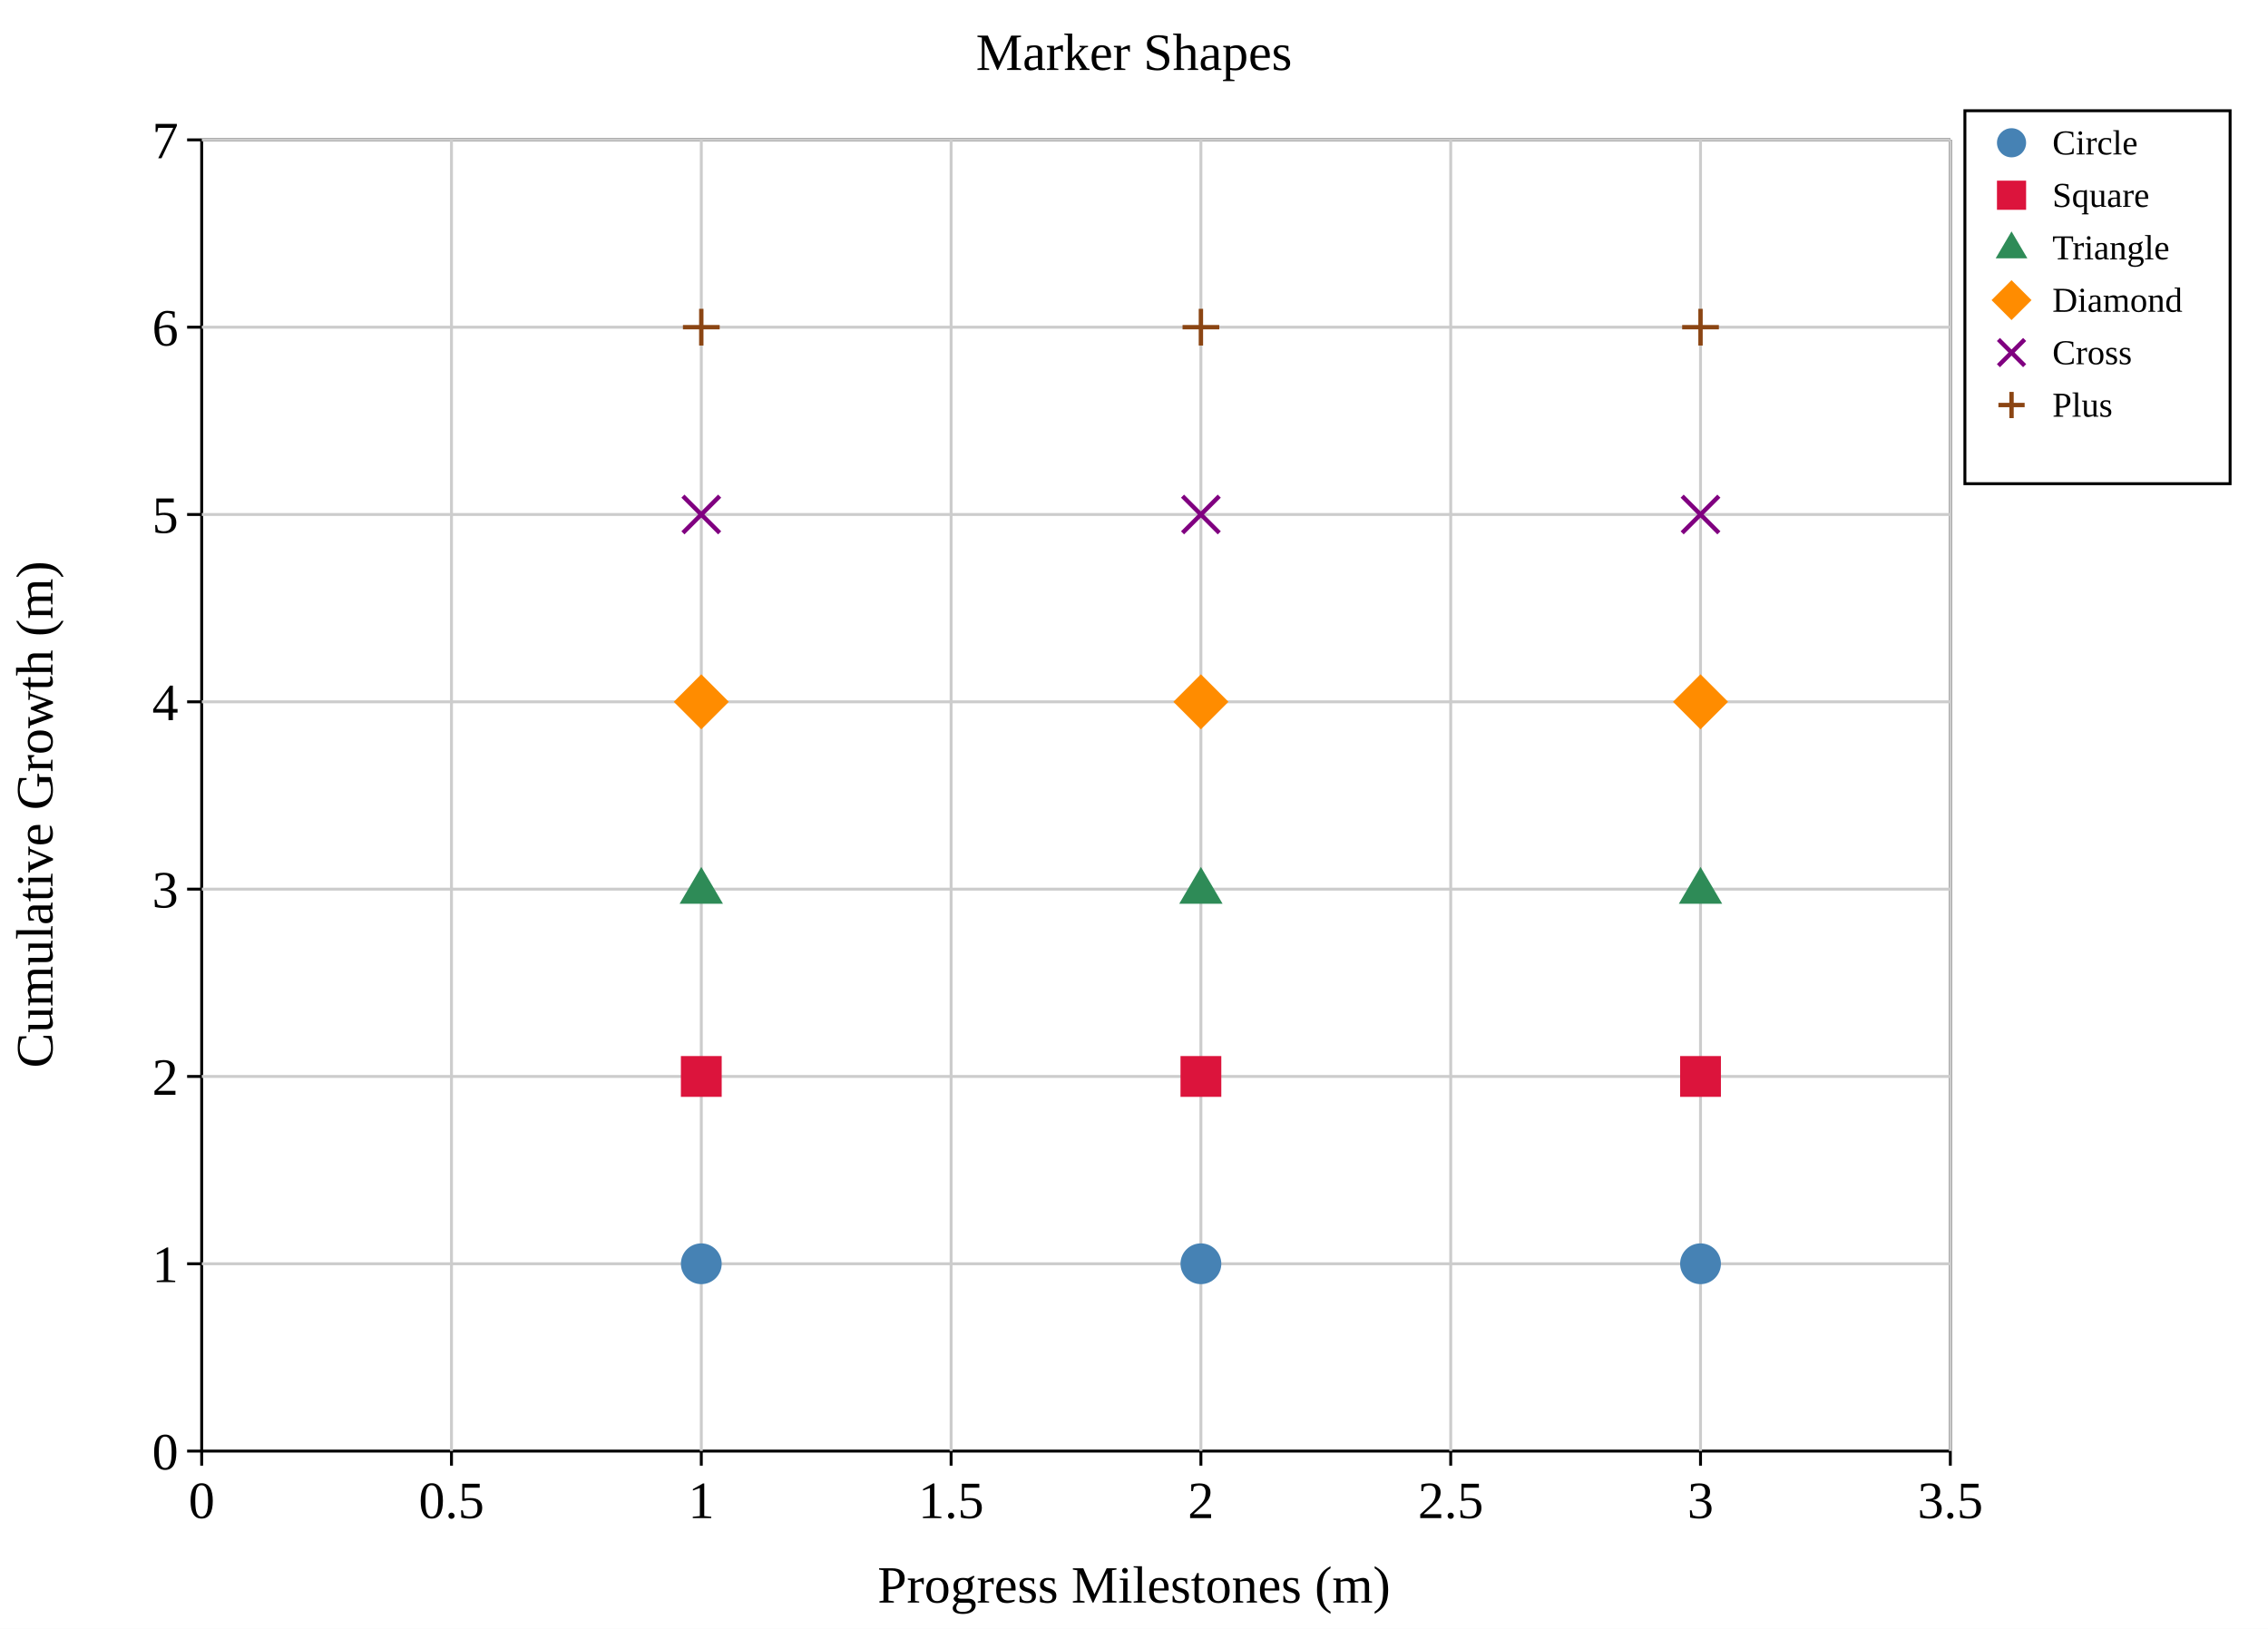
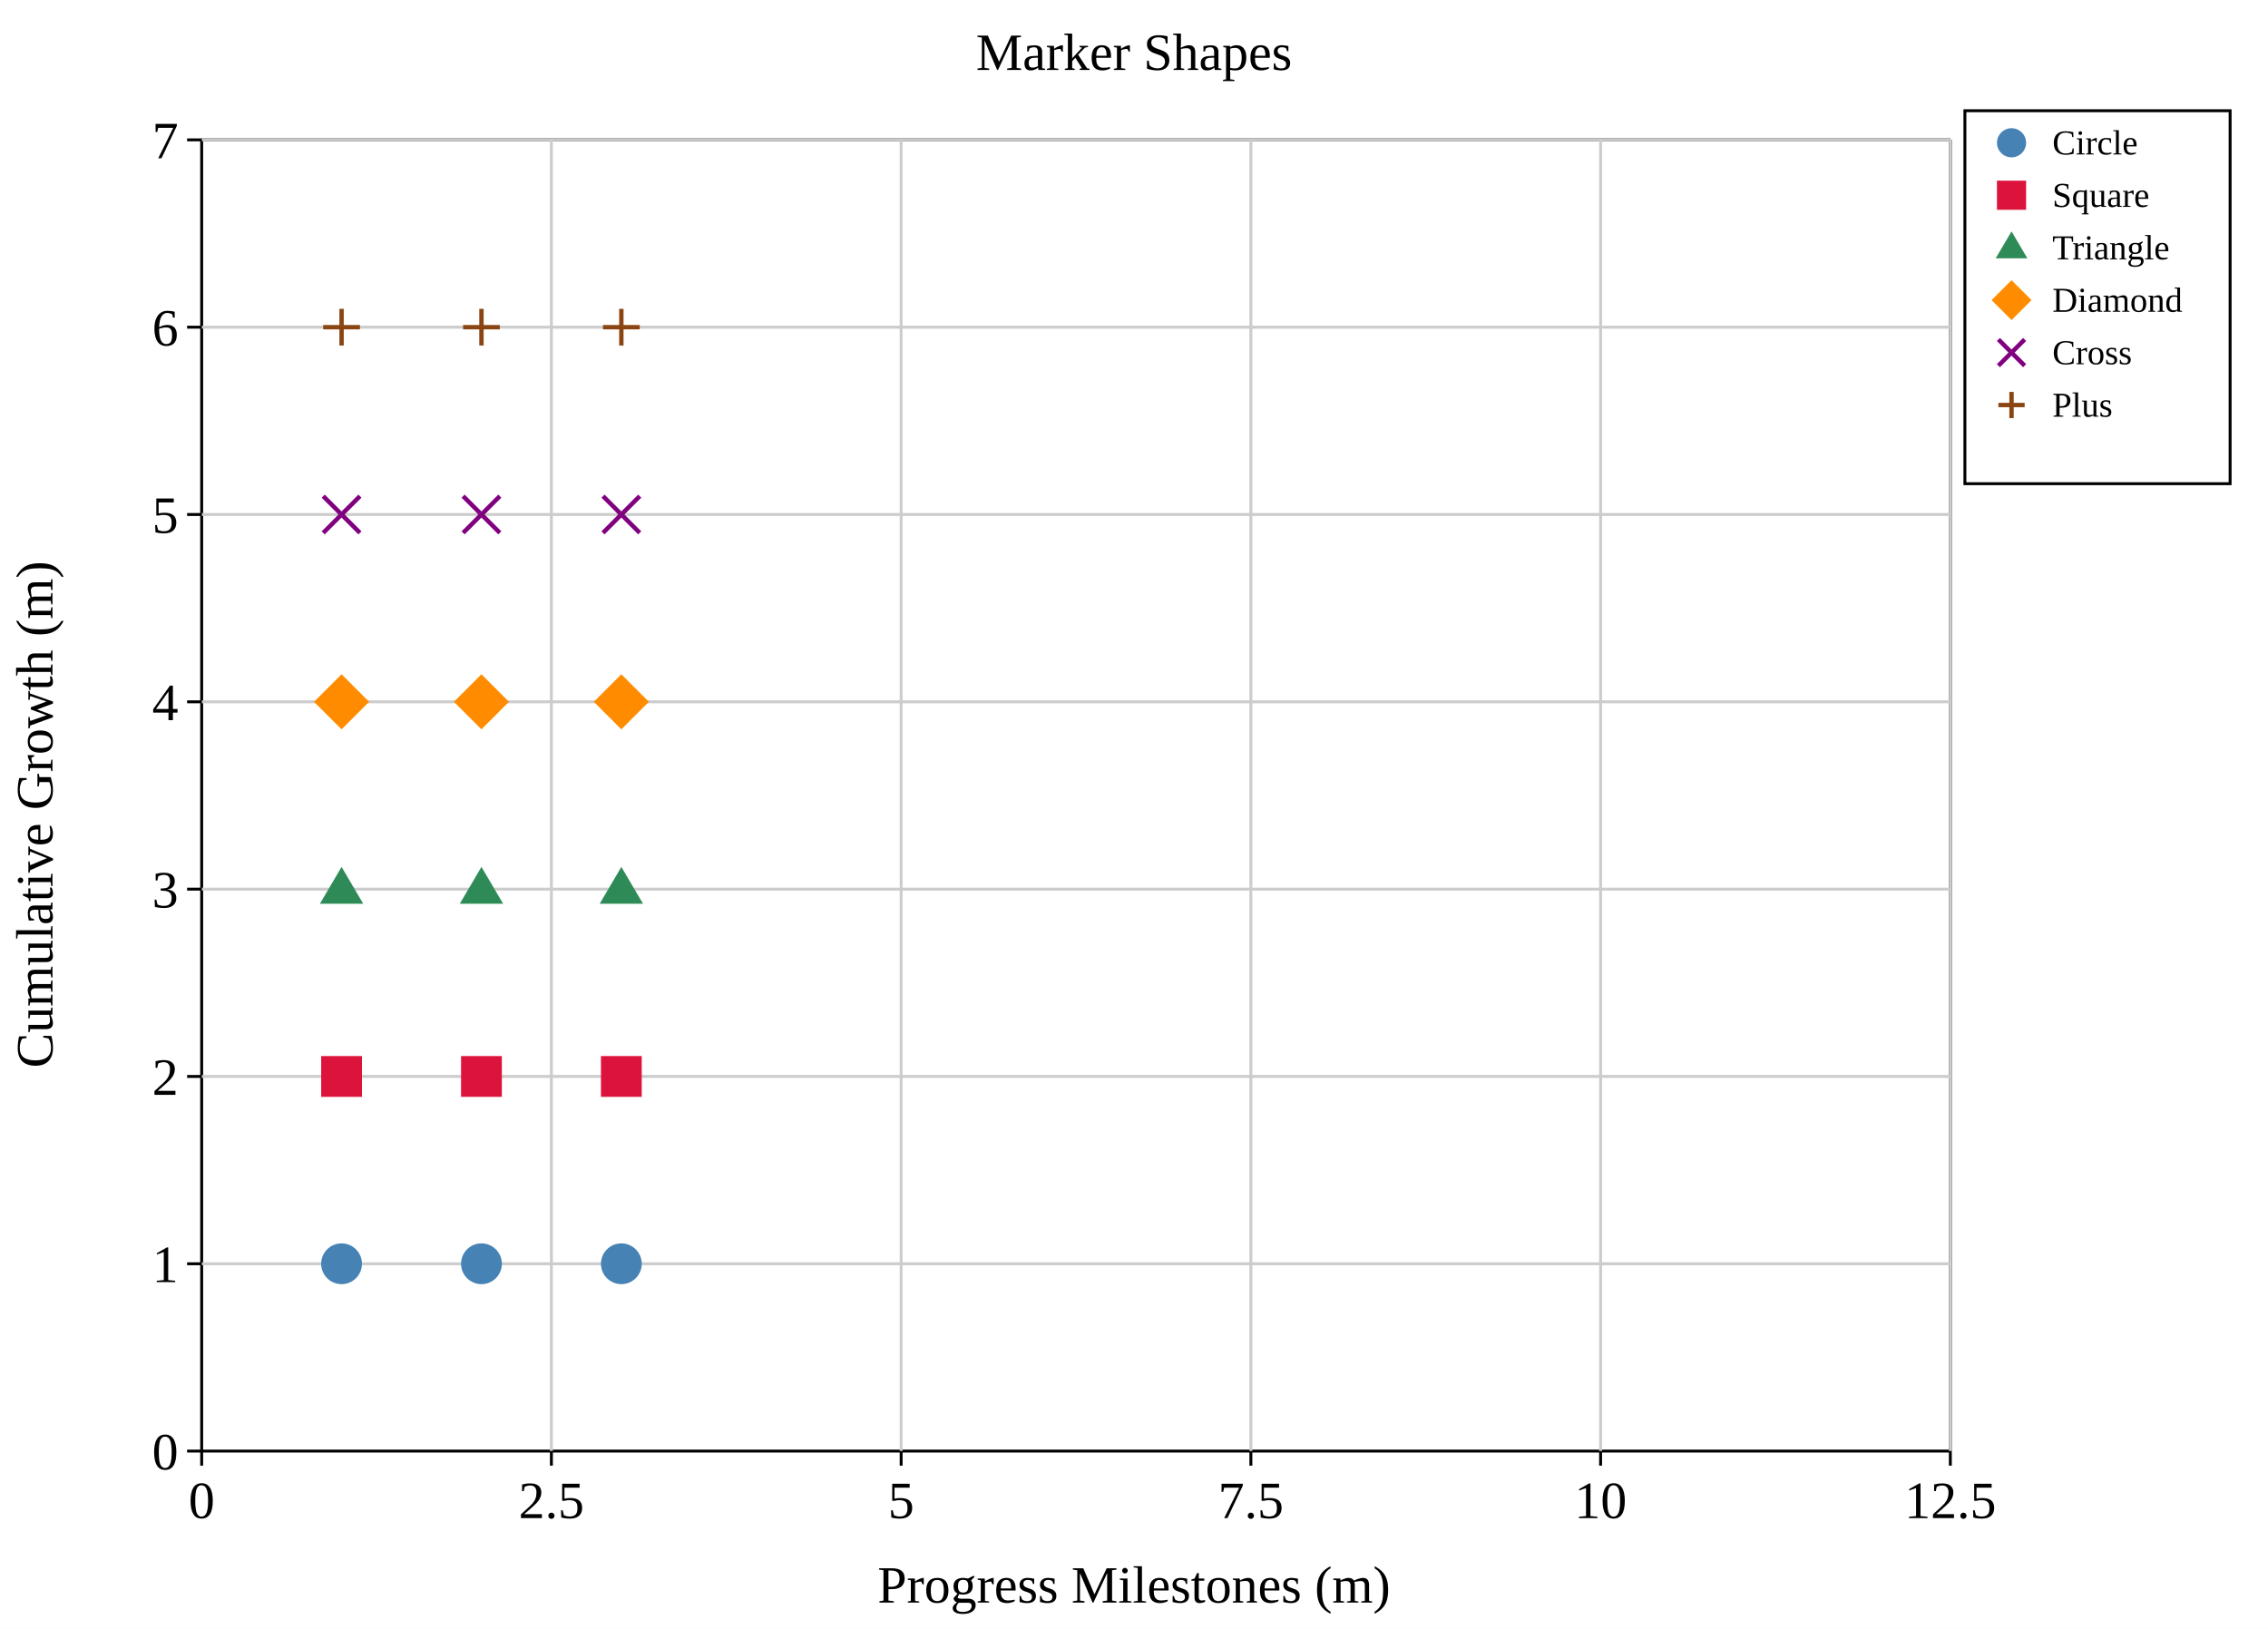
<svg xmlns="http://www.w3.org/2000/svg" width="778.2" height="559" fill="black">
  <rect width="100%" height="100%" fill="white" />
  <line x1="69.2" y1="498" x2="669.2" y2="498" stroke="black" stroke-width="1" />
  <line x1="69.2" y1="48" x2="69.2" y2="498" stroke="black" stroke-width="1" />
  <line x1="69.2" y1="48" x2="669.2" y2="48" stroke="black" stroke-width="1" />
  <line x1="669.2" y1="48" x2="669.2" y2="498" stroke="black" stroke-width="1" />
-   <line x1="154.914" y1="48" x2="154.914" y2="498" stroke="#ccc" stroke-width="1" />
-   <line x1="240.629" y1="48" x2="240.629" y2="498" stroke="#ccc" stroke-width="1" />
-   <line x1="326.343" y1="48" x2="326.343" y2="498" stroke="#ccc" stroke-width="1" />
-   <line x1="412.057" y1="48" x2="412.057" y2="498" stroke="#ccc" stroke-width="1" />
-   <line x1="497.771" y1="48" x2="497.771" y2="498" stroke="#ccc" stroke-width="1" />
-   <line x1="583.486" y1="48" x2="583.486" y2="498" stroke="#ccc" stroke-width="1" />
+   <line x1="189.2" y1="48" x2="189.2" y2="498" stroke="#ccc" stroke-width="1" />
+   <line x1="309.2" y1="48" x2="309.2" y2="498" stroke="#ccc" stroke-width="1" />
+   <line x1="429.2" y1="48" x2="429.2" y2="498" stroke="#ccc" stroke-width="1" />
+   <line x1="549.2" y1="48" x2="549.2" y2="498" stroke="#ccc" stroke-width="1" />
  <line x1="669.2" y1="48" x2="669.2" y2="498" stroke="#ccc" stroke-width="1" />
  <line x1="69.2" y1="433.714" x2="669.2" y2="433.714" stroke="#ccc" stroke-width="1" />
  <line x1="69.2" y1="369.429" x2="669.2" y2="369.429" stroke="#ccc" stroke-width="1" />
  <line x1="69.2" y1="305.143" x2="669.2" y2="305.143" stroke="#ccc" stroke-width="1" />
  <line x1="69.2" y1="240.857" x2="669.2" y2="240.857" stroke="#ccc" stroke-width="1" />
  <line x1="69.2" y1="176.571" x2="669.2" y2="176.571" stroke="#ccc" stroke-width="1" />
  <line x1="69.2" y1="112.286" x2="669.2" y2="112.286" stroke="#ccc" stroke-width="1" />
  <line x1="69.2" y1="48" x2="669.2" y2="48" stroke="#ccc" stroke-width="1" />
  <line x1="69.2" y1="498" x2="69.2" y2="503" stroke="black" stroke-width="1" />
  <text x="69.2" y="521" font-size="18" text-anchor="middle">0</text>
-   <line x1="154.914" y1="498" x2="154.914" y2="503" stroke="black" stroke-width="1" />
-   <text x="154.914" y="521" font-size="18" text-anchor="middle">0.5</text>
-   <line x1="240.629" y1="498" x2="240.629" y2="503" stroke="black" stroke-width="1" />
-   <text x="240.629" y="521" font-size="18" text-anchor="middle">1</text>
-   <line x1="326.343" y1="498" x2="326.343" y2="503" stroke="black" stroke-width="1" />
-   <text x="326.343" y="521" font-size="18" text-anchor="middle">1.5</text>
-   <line x1="412.057" y1="498" x2="412.057" y2="503" stroke="black" stroke-width="1" />
-   <text x="412.057" y="521" font-size="18" text-anchor="middle">2</text>
-   <line x1="497.771" y1="498" x2="497.771" y2="503" stroke="black" stroke-width="1" />
-   <text x="497.771" y="521" font-size="18" text-anchor="middle">2.5</text>
-   <line x1="583.486" y1="498" x2="583.486" y2="503" stroke="black" stroke-width="1" />
-   <text x="583.486" y="521" font-size="18" text-anchor="middle">3</text>
+   <line x1="189.2" y1="498" x2="189.2" y2="503" stroke="black" stroke-width="1" />
+   <text x="189.2" y="521" font-size="18" text-anchor="middle">2.5</text>
+   <line x1="309.2" y1="498" x2="309.2" y2="503" stroke="black" stroke-width="1" />
+   <text x="309.2" y="521" font-size="18" text-anchor="middle">5</text>
+   <line x1="429.2" y1="498" x2="429.2" y2="503" stroke="black" stroke-width="1" />
+   <text x="429.2" y="521" font-size="18" text-anchor="middle">7.5</text>
+   <line x1="549.2" y1="498" x2="549.2" y2="503" stroke="black" stroke-width="1" />
+   <text x="549.2" y="521" font-size="18" text-anchor="middle">10</text>
  <line x1="669.2" y1="498" x2="669.2" y2="503" stroke="black" stroke-width="1" />
-   <text x="669.2" y="521" font-size="18" text-anchor="middle">3.5</text>
+   <text x="669.2" y="521" font-size="18" text-anchor="middle">12.5</text>
  <line x1="64.2" y1="498" x2="69.2" y2="498" stroke="black" stroke-width="1" />
  <text x="61.2" y="504.3" font-size="18" text-anchor="end">0</text>
  <line x1="64.2" y1="433.714" x2="69.2" y2="433.714" stroke="black" stroke-width="1" />
  <text x="61.2" y="440.014" font-size="18" text-anchor="end">1</text>
  <line x1="64.2" y1="369.429" x2="69.2" y2="369.429" stroke="black" stroke-width="1" />
  <text x="61.2" y="375.729" font-size="18" text-anchor="end">2</text>
  <line x1="64.2" y1="305.143" x2="69.2" y2="305.143" stroke="black" stroke-width="1" />
  <text x="61.2" y="311.443" font-size="18" text-anchor="end">3</text>
  <line x1="64.2" y1="240.857" x2="69.2" y2="240.857" stroke="black" stroke-width="1" />
  <text x="61.2" y="247.157" font-size="18" text-anchor="end">4</text>
  <line x1="64.2" y1="176.571" x2="69.2" y2="176.571" stroke="black" stroke-width="1" />
  <text x="61.2" y="182.871" font-size="18" text-anchor="end">5</text>
  <line x1="64.2" y1="112.286" x2="69.2" y2="112.286" stroke="black" stroke-width="1" />
  <text x="61.2" y="118.586" font-size="18" text-anchor="end">6</text>
  <line x1="64.2" y1="48" x2="69.2" y2="48" stroke="black" stroke-width="1" />
  <text x="61.2" y="54.3" font-size="18" text-anchor="end">7</text>
  <text x="389.1" y="550" font-size="18" text-anchor="middle">Progress Milestones (m)</text>
  <text x="18" y="279.5" font-size="18" text-anchor="middle" transform="rotate(-90,18,279.5)">Cumulative Growth (m)</text>
  <text x="389.1" y="24" font-size="18" text-anchor="middle">Marker Shapes</text>
-   <circle cx="240.629" cy="433.714" r="7" fill="steelblue" />
-   <circle cx="412.057" cy="433.714" r="7" fill="steelblue" />
-   <circle cx="583.486" cy="433.714" r="7" fill="steelblue" />
-   <rect x="233.629" y="362.429" width="14" height="14" fill="crimson" />
-   <rect x="405.057" y="362.429" width="14" height="14" fill="crimson" />
-   <rect x="576.486" y="362.429" width="14" height="14" fill="crimson" />
-   <path d="M240.629,298.003 L233.629,309.903 L247.629,309.903 Z" stroke="seagreen" stroke-width="0.5" fill="seagreen" />
-   <path d="M412.057,298.003 L405.057,309.903 L419.057,309.903 Z" stroke="seagreen" stroke-width="0.5" fill="seagreen" />
-   <path d="M583.486,298.003 L576.486,309.903 L590.486,309.903 Z" stroke="seagreen" stroke-width="0.5" fill="seagreen" />
-   <path d="M240.629,231.757 L249.729,240.857 L240.629,249.957 L231.529,240.857 Z" stroke="darkorange" stroke-width="0.5" fill="darkorange" />
-   <path d="M412.057,231.757 L421.157,240.857 L412.057,249.957 L402.957,240.857 Z" stroke="darkorange" stroke-width="0.5" fill="darkorange" />
-   <path d="M583.486,231.757 L592.586,240.857 L583.486,249.957 L574.386,240.857 Z" stroke="darkorange" stroke-width="0.5" fill="darkorange" />
-   <line x1="234.329" y1="170.271" x2="246.929" y2="182.871" stroke="purple" stroke-width="1.5" />
-   <line x1="234.329" y1="182.871" x2="246.929" y2="170.271" stroke="purple" stroke-width="1.5" />
-   <line x1="405.757" y1="170.271" x2="418.357" y2="182.871" stroke="purple" stroke-width="1.5" />
-   <line x1="405.757" y1="182.871" x2="418.357" y2="170.271" stroke="purple" stroke-width="1.5" />
-   <line x1="577.186" y1="170.271" x2="589.786" y2="182.871" stroke="purple" stroke-width="1.5" />
-   <line x1="577.186" y1="182.871" x2="589.786" y2="170.271" stroke="purple" stroke-width="1.5" />
-   <line x1="234.329" y1="112.286" x2="246.929" y2="112.286" stroke="saddlebrown" stroke-width="1.5" />
-   <line x1="240.629" y1="105.986" x2="240.629" y2="118.586" stroke="saddlebrown" stroke-width="1.5" />
-   <line x1="405.757" y1="112.286" x2="418.357" y2="112.286" stroke="saddlebrown" stroke-width="1.5" />
-   <line x1="412.057" y1="105.986" x2="412.057" y2="118.586" stroke="saddlebrown" stroke-width="1.5" />
-   <line x1="577.186" y1="112.286" x2="589.786" y2="112.286" stroke="saddlebrown" stroke-width="1.5" />
-   <line x1="583.486" y1="105.986" x2="583.486" y2="118.586" stroke="saddlebrown" stroke-width="1.5" />
+   <circle cx="117.2" cy="433.714" r="7" fill="steelblue" />
+   <circle cx="165.2" cy="433.714" r="7" fill="steelblue" />
+   <circle cx="213.2" cy="433.714" r="7" fill="steelblue" />
+   <rect x="110.2" y="362.429" width="14" height="14" fill="crimson" />
+   <rect x="158.2" y="362.429" width="14" height="14" fill="crimson" />
+   <rect x="206.2" y="362.429" width="14" height="14" fill="crimson" />
+   <path d="M117.2,298.003 L110.2,309.903 L124.2,309.903 Z" stroke="seagreen" stroke-width="0.5" fill="seagreen" />
+   <path d="M165.2,298.003 L158.2,309.903 L172.2,309.903 Z" stroke="seagreen" stroke-width="0.5" fill="seagreen" />
+   <path d="M213.2,298.003 L206.2,309.903 L220.2,309.903 Z" stroke="seagreen" stroke-width="0.5" fill="seagreen" />
+   <path d="M117.2,231.757 L126.3,240.857 L117.2,249.957 L108.1,240.857 Z" stroke="darkorange" stroke-width="0.5" fill="darkorange" />
+   <path d="M165.2,231.757 L174.3,240.857 L165.2,249.957 L156.1,240.857 Z" stroke="darkorange" stroke-width="0.5" fill="darkorange" />
+   <path d="M213.2,231.757 L222.3,240.857 L213.2,249.957 L204.1,240.857 Z" stroke="darkorange" stroke-width="0.5" fill="darkorange" />
+   <line x1="110.9" y1="170.271" x2="123.5" y2="182.871" stroke="purple" stroke-width="1.5" />
+   <line x1="110.9" y1="182.871" x2="123.5" y2="170.271" stroke="purple" stroke-width="1.5" />
+   <line x1="158.9" y1="170.271" x2="171.5" y2="182.871" stroke="purple" stroke-width="1.5" />
+   <line x1="158.9" y1="182.871" x2="171.5" y2="170.271" stroke="purple" stroke-width="1.5" />
+   <line x1="206.9" y1="170.271" x2="219.5" y2="182.871" stroke="purple" stroke-width="1.5" />
+   <line x1="206.9" y1="182.871" x2="219.5" y2="170.271" stroke="purple" stroke-width="1.5" />
+   <line x1="110.9" y1="112.286" x2="123.5" y2="112.286" stroke="saddlebrown" stroke-width="1.5" />
+   <line x1="117.2" y1="105.986" x2="117.2" y2="118.586" stroke="saddlebrown" stroke-width="1.5" />
+   <line x1="158.9" y1="112.286" x2="171.5" y2="112.286" stroke="saddlebrown" stroke-width="1.5" />
+   <line x1="165.2" y1="105.986" x2="165.2" y2="118.586" stroke="saddlebrown" stroke-width="1.5" />
+   <line x1="206.9" y1="112.286" x2="219.5" y2="112.286" stroke="saddlebrown" stroke-width="1.5" />
+   <line x1="213.2" y1="105.986" x2="213.2" y2="118.586" stroke="saddlebrown" stroke-width="1.5" />
  <rect x="674.2" y="38" width="91" height="128" fill="white" />
  <rect x="674.2" y="38" width="91" height="128" fill="none" stroke="black" stroke-width="1" />
  <text x="704.2" y="53" font-size="12" text-anchor="start">Circle</text>
  <circle cx="690.2" cy="49" r="5" fill="steelblue" />
  <text x="704.2" y="71" font-size="12" text-anchor="start">Square</text>
  <rect x="685.2" y="62" width="10" height="10" fill="crimson" />
  <text x="704.2" y="89" font-size="12" text-anchor="start">Triangle</text>
  <path d="M690.2,79.9 L685.2,88.4 L695.2,88.4 Z" stroke="seagreen" stroke-width="0.5" fill="seagreen" />
  <text x="704.2" y="107" font-size="12" text-anchor="start">Diamond</text>
  <path d="M690.2,96.5 L696.7,103 L690.2,109.5 L683.7,103 Z" stroke="darkorange" stroke-width="0.5" fill="darkorange" />
  <text x="704.2" y="125" font-size="12" text-anchor="start">Cross</text>
  <line x1="685.7" y1="116.5" x2="694.7" y2="125.5" stroke="purple" stroke-width="1.5" />
  <line x1="685.7" y1="125.5" x2="694.7" y2="116.5" stroke="purple" stroke-width="1.5" />
  <text x="704.2" y="143" font-size="12" text-anchor="start">Plus</text>
  <line x1="685.7" y1="139" x2="694.7" y2="139" stroke="saddlebrown" stroke-width="1.5" />
  <line x1="690.2" y1="134.5" x2="690.2" y2="143.5" stroke="saddlebrown" stroke-width="1.5" />
</svg>
